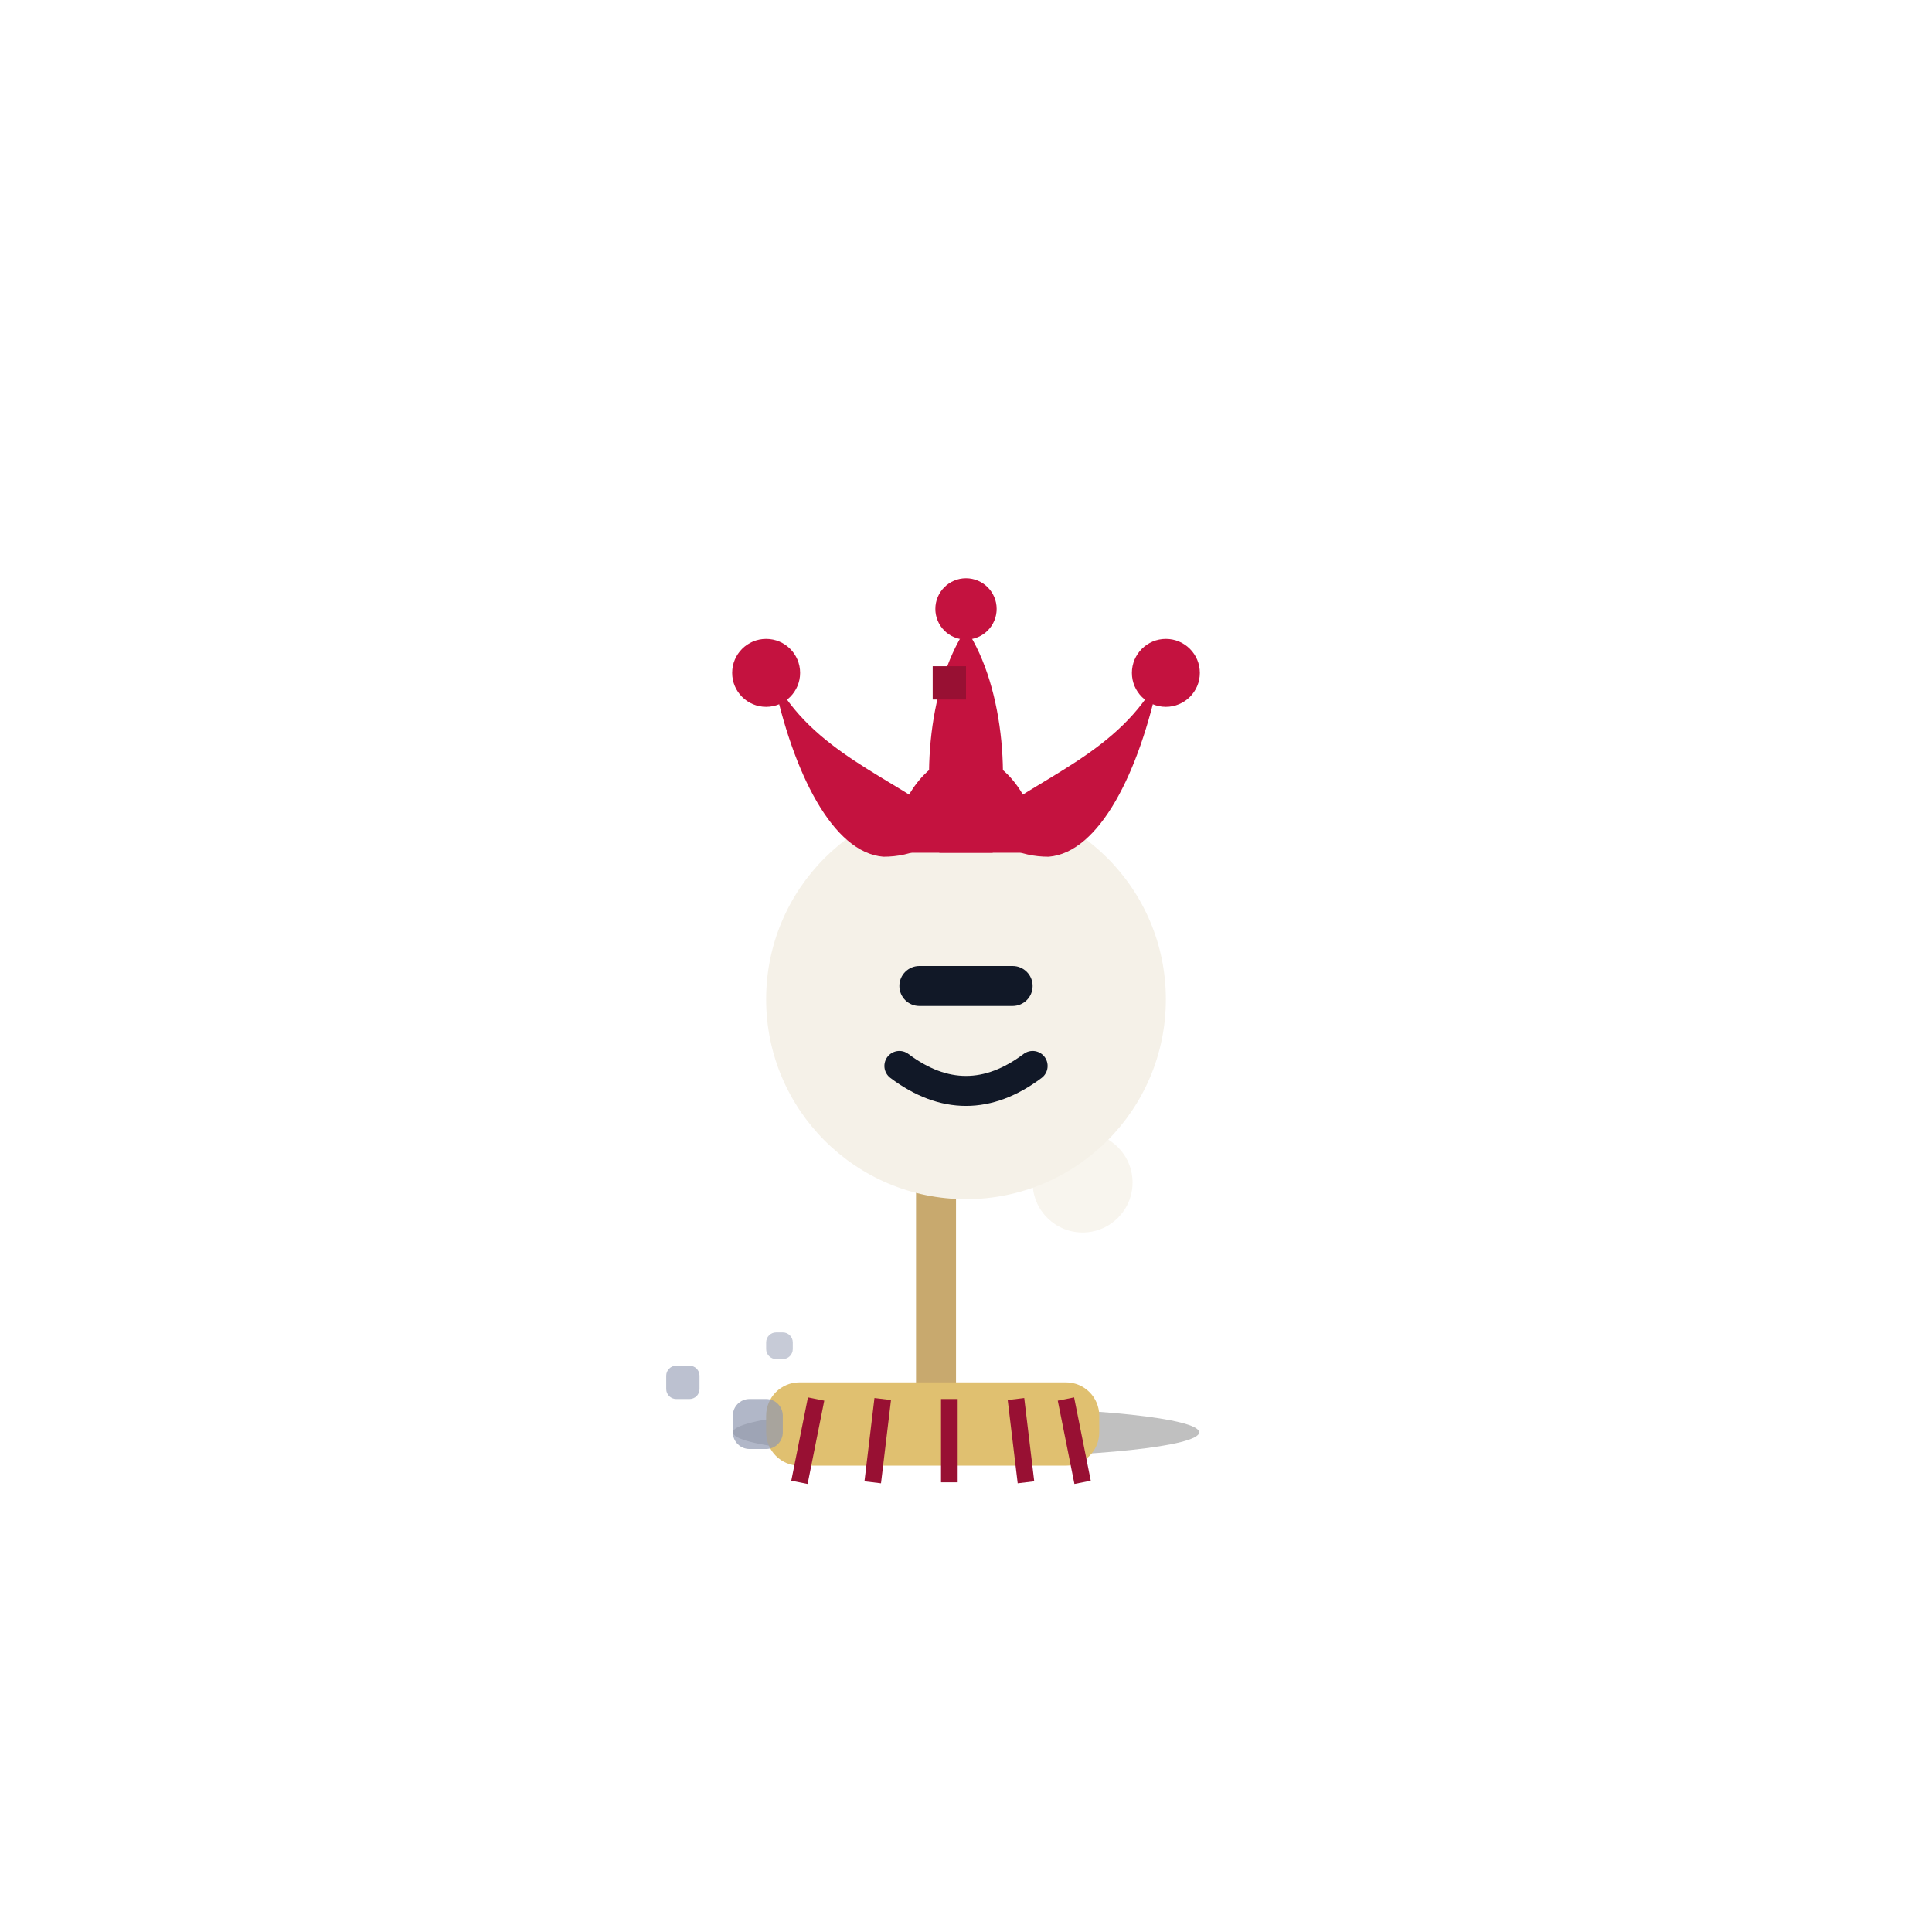
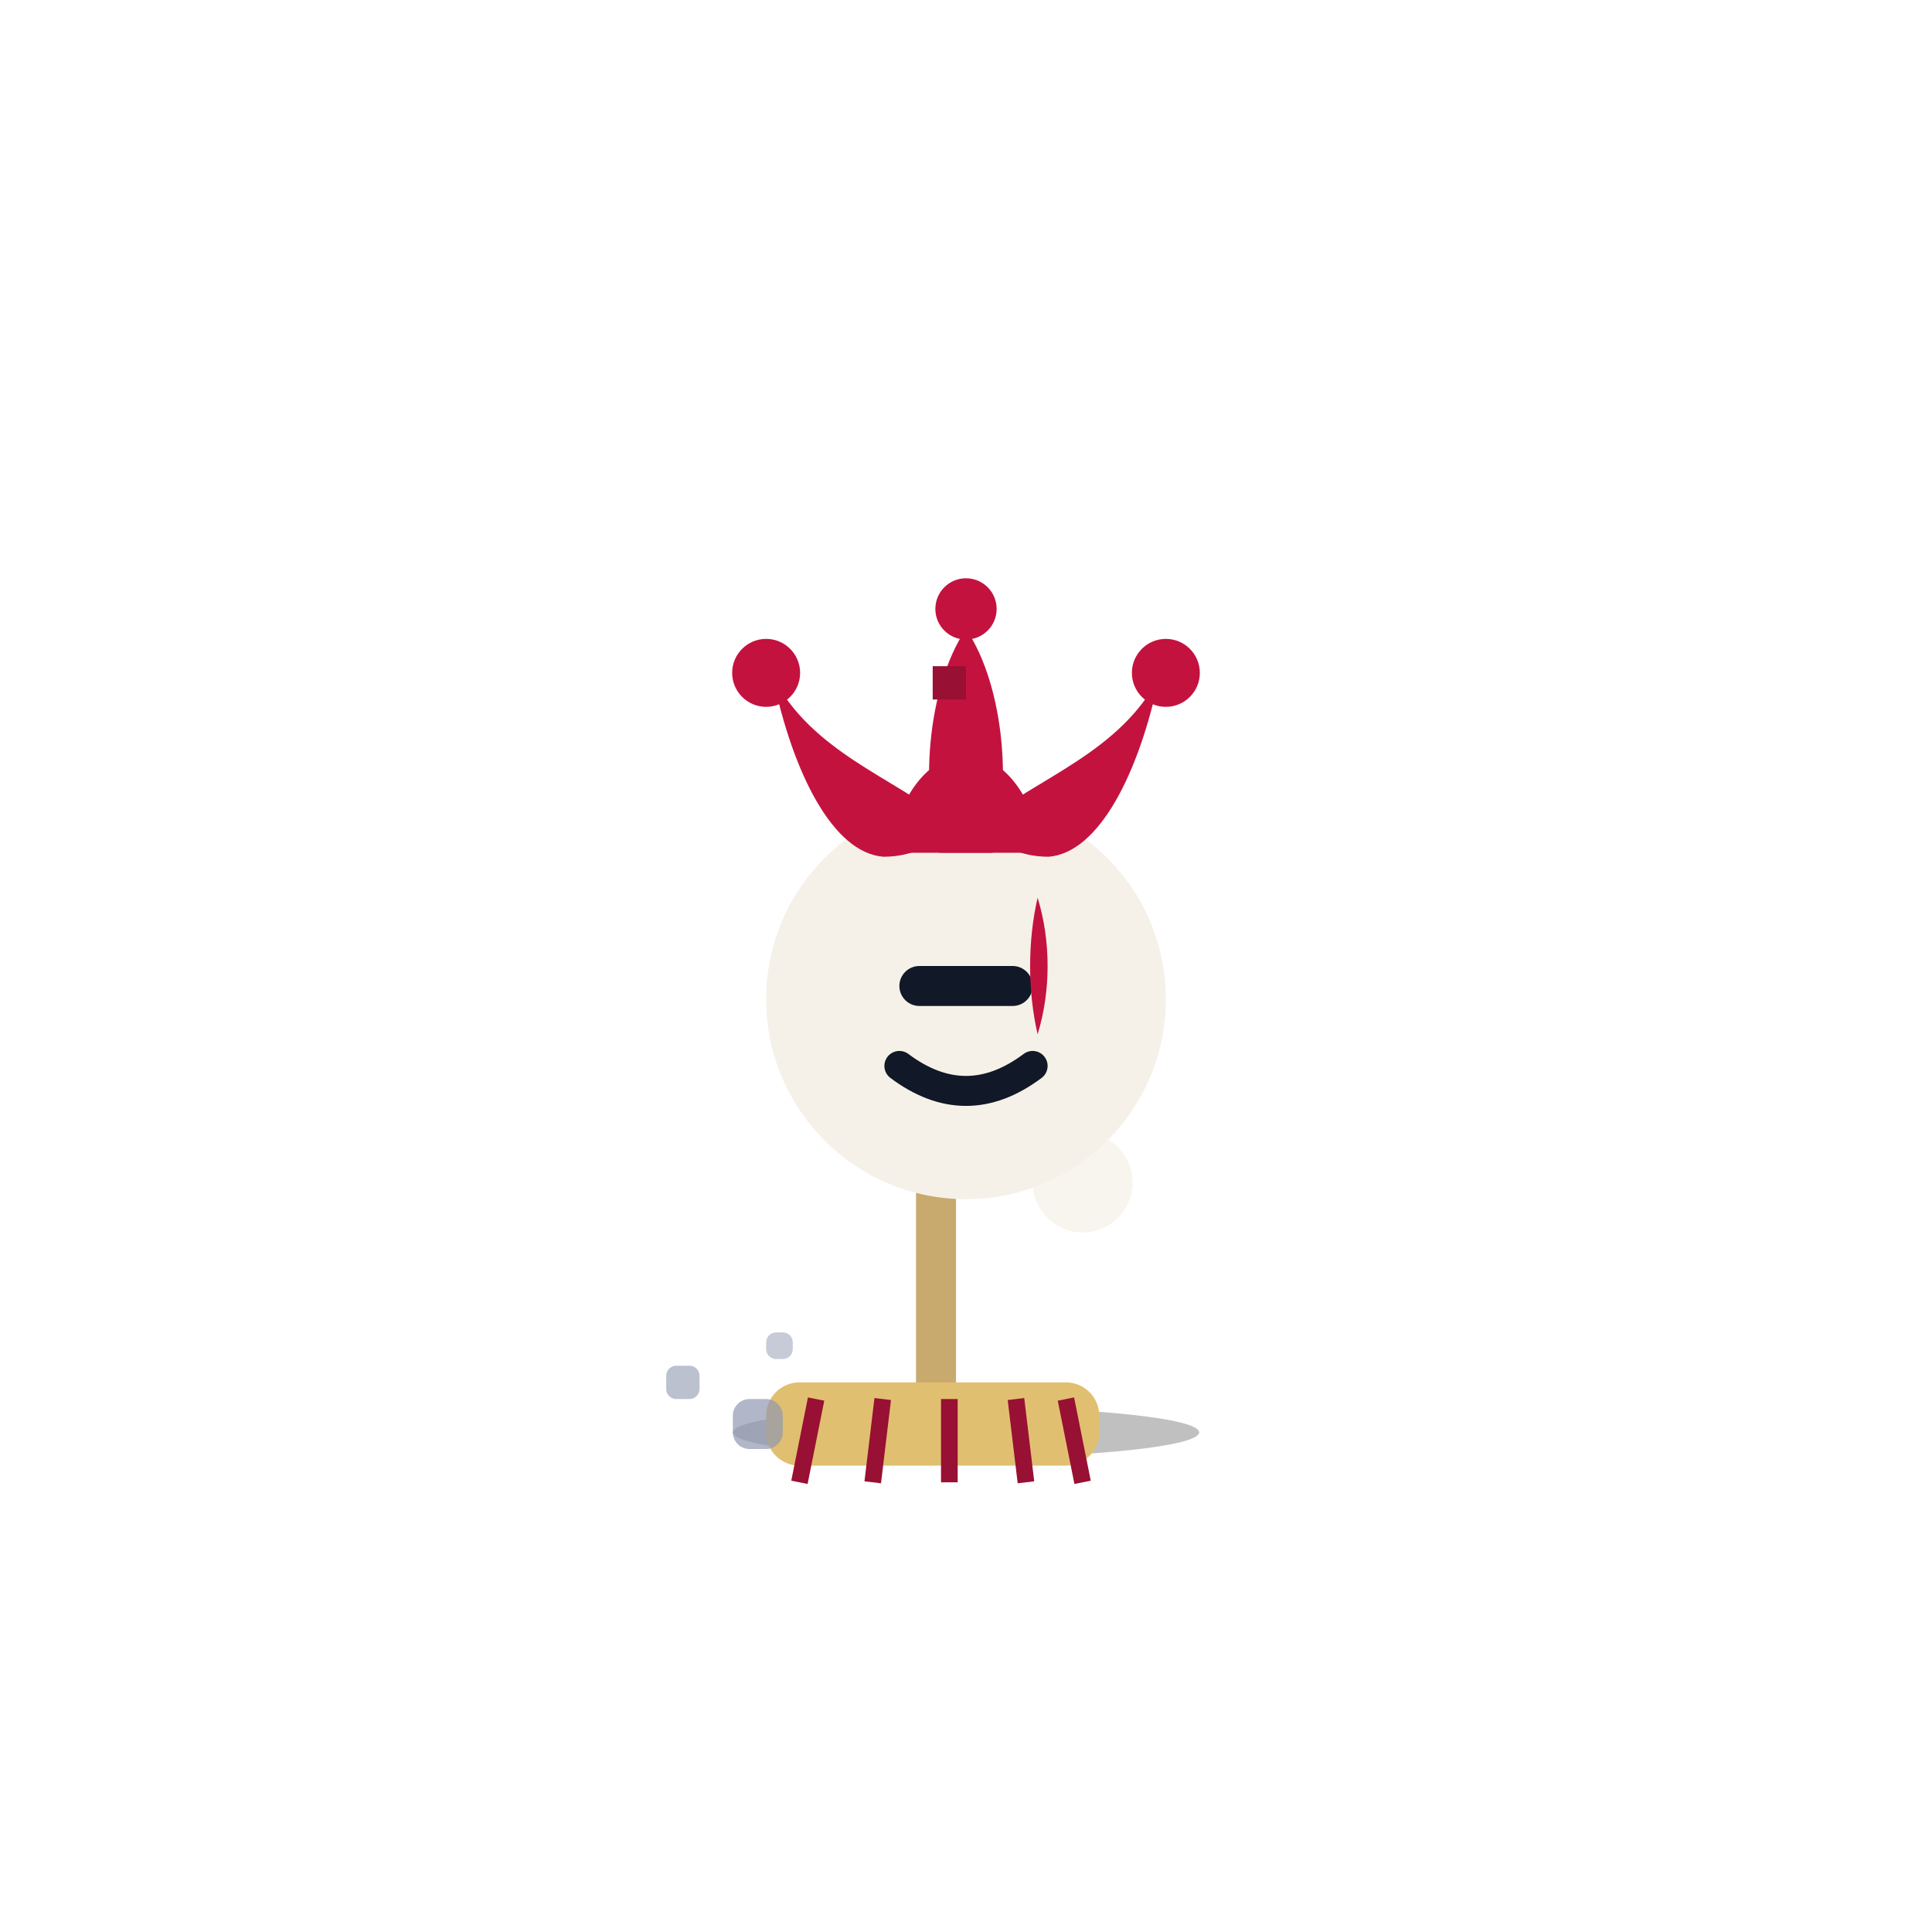
<svg xmlns="http://www.w3.org/2000/svg" viewBox="-18 -18 58 58" width="500" height="500" fill="none">
  <defs>
    <style>
    .sw-all {
      transform-origin: 11px 17px;
      animation: sw-sway 0.7s ease-in-out infinite alternate;
    }
    .sw-broom {
      transform-origin: 11px 19px;
      animation: sw-broom 0.7s ease-in-out infinite alternate;
    }
    .sw-dust1 { animation: sw-dust 1.4s ease-out infinite; animation-delay: 0s; }
    .sw-dust2 { animation: sw-dust 1.4s ease-out infinite; animation-delay: 0.35s; }
    .sw-dust3 { animation: sw-dust 1.4s ease-out infinite; animation-delay: 0.7s; }
    .sw-shadow {
      transform-origin: 11px 25px;
      animation: sw-shadow 0.7s ease-in-out infinite alternate;
    }
    @keyframes sw-sway {
      from { transform: rotate(-7deg) translateY(0) scaleX(1.04); }
      to   { transform: rotate(7deg) translateY(-1px) scaleX(0.96); }
    }
    @keyframes sw-broom {
      from { transform: rotate(-18deg); }
      to   { transform: rotate(18deg); }
    }
    @keyframes sw-dust {
      0%   { transform: translate(0,0) scale(1); opacity: 0.8; }
      100% { transform: translate(-6px, -4px) scale(0.3); opacity: 0; }
    }
    @keyframes sw-shadow {
      from { transform: scaleX(1.1); opacity: 0.28; }
      to   { transform: scaleX(0.85); opacity: 0.18; }
    }
  </style>
  </defs>
  <ellipse class="sw-shadow" cx="11" cy="25" rx="7" ry="0.75" fill="#c0c0c0" />
  <g class="sw-all">
    <g class="sw-broom">
      <rect x="9.5" y="16" width="1.2" height="9" rx="0.6" fill="#c8a96e" />
      <rect x="5" y="23.5" width="10" height="2.5" rx="1" fill="#e0c070" />
      <line x1="6.5" y1="24" x2="6" y2="26.5" stroke="#981033" stroke-width="0.5" />
      <line x1="8.5" y1="24" x2="8.2" y2="26.5" stroke="#981033" stroke-width="0.5" />
      <line x1="10.5" y1="24" x2="10.5" y2="26.5" stroke="#981033" stroke-width="0.5" />
      <line x1="12.5" y1="24" x2="12.8" y2="26.5" stroke="#981033" stroke-width="0.5" />
      <line x1="14" y1="24" x2="14.5" y2="26.5" stroke="#981033" stroke-width="0.5" />
    </g>
    <rect class="sw-dust1" x="4" y="24" width="1.5" height="1.5" rx="0.5" fill="#9098b0" opacity="0.7" />
    <rect class="sw-dust2" x="2" y="23" width="1" height="1" rx="0.3" fill="#9098b0" opacity="0.6" />
    <rect class="sw-dust3" x="5" y="22" width="0.8" height="0.8" rx="0.3" fill="#9098b0" opacity="0.5" />
    <rect x="7" y="14" width="3" height="3" rx="1.5" fill="#f5f1e8" fill-opacity="0.75" />
    <rect x="13" y="16" width="3" height="3" rx="1.5" fill="#f5f1e8" fill-opacity="0.75" />
    <rect x="5" y="6" width="12" height="12" rx="6" fill="#f5f1e8" />
    <g class="pet-hat" transform="translate(11.00 7.00) rotate(0.0)">
      <path d="M-0.48 -0.30 C-2.20 -1.68 -4.60 -2.40 -5.80 -4.68 C-5.20 -1.80 -4.00 0.60 -2.48 0.72 C-1.60 0.72 -0.88 0.36 -0.48 -0.30 Z" fill="#c4123f" />
      <path d="M0.48 -0.30 C2.20 -1.68 4.60 -2.40 5.80 -4.68 C5.20 -1.80 4.00 0.60 2.48 0.72 C1.60 0.72 0.88 0.36 0.48 -0.30 Z" fill="#c4123f" />
      <path d="M-2.32 0.60 C-1.60 -3.30 1.60 -3.30 2.32 0.60 Z" fill="#c4123f" />
      <path d="M0 -6.12 C-1.20 -4.32 -1.36 -1.20 -0.80 0.60 L0.80 0.60 C1.36 -1.20 1.20 -4.32 0 -6.12 Z" fill="#c4123f" />
      <circle cx="-6.00" cy="-4.80" r="1.02" fill="#c4123f" />
      <circle cx="6.00" cy="-4.80" r="1.02" fill="#c4123f" />
      <circle cx="0" cy="-6.72" r="0.92" fill="#c4123f" />
    </g>
    <rect x="10" y="2" width="1" height="1" fill="#981033" />
    <rect x="9" y="11" width="4" height="1.2" rx="0.6" fill="#111827" />
+     <path d="M13.15 8.95 C13.55 10.25 13.55 11.75 13.15 13.05 C12.85 11.75 12.85 10.25 13.15 8.95 Z" fill="#c4123f" />
    <path d="M9 14 Q11 15.5 13 14" stroke="#111827" stroke-width="0.9" stroke-linecap="round" fill="none" />
  </g>
</svg>
